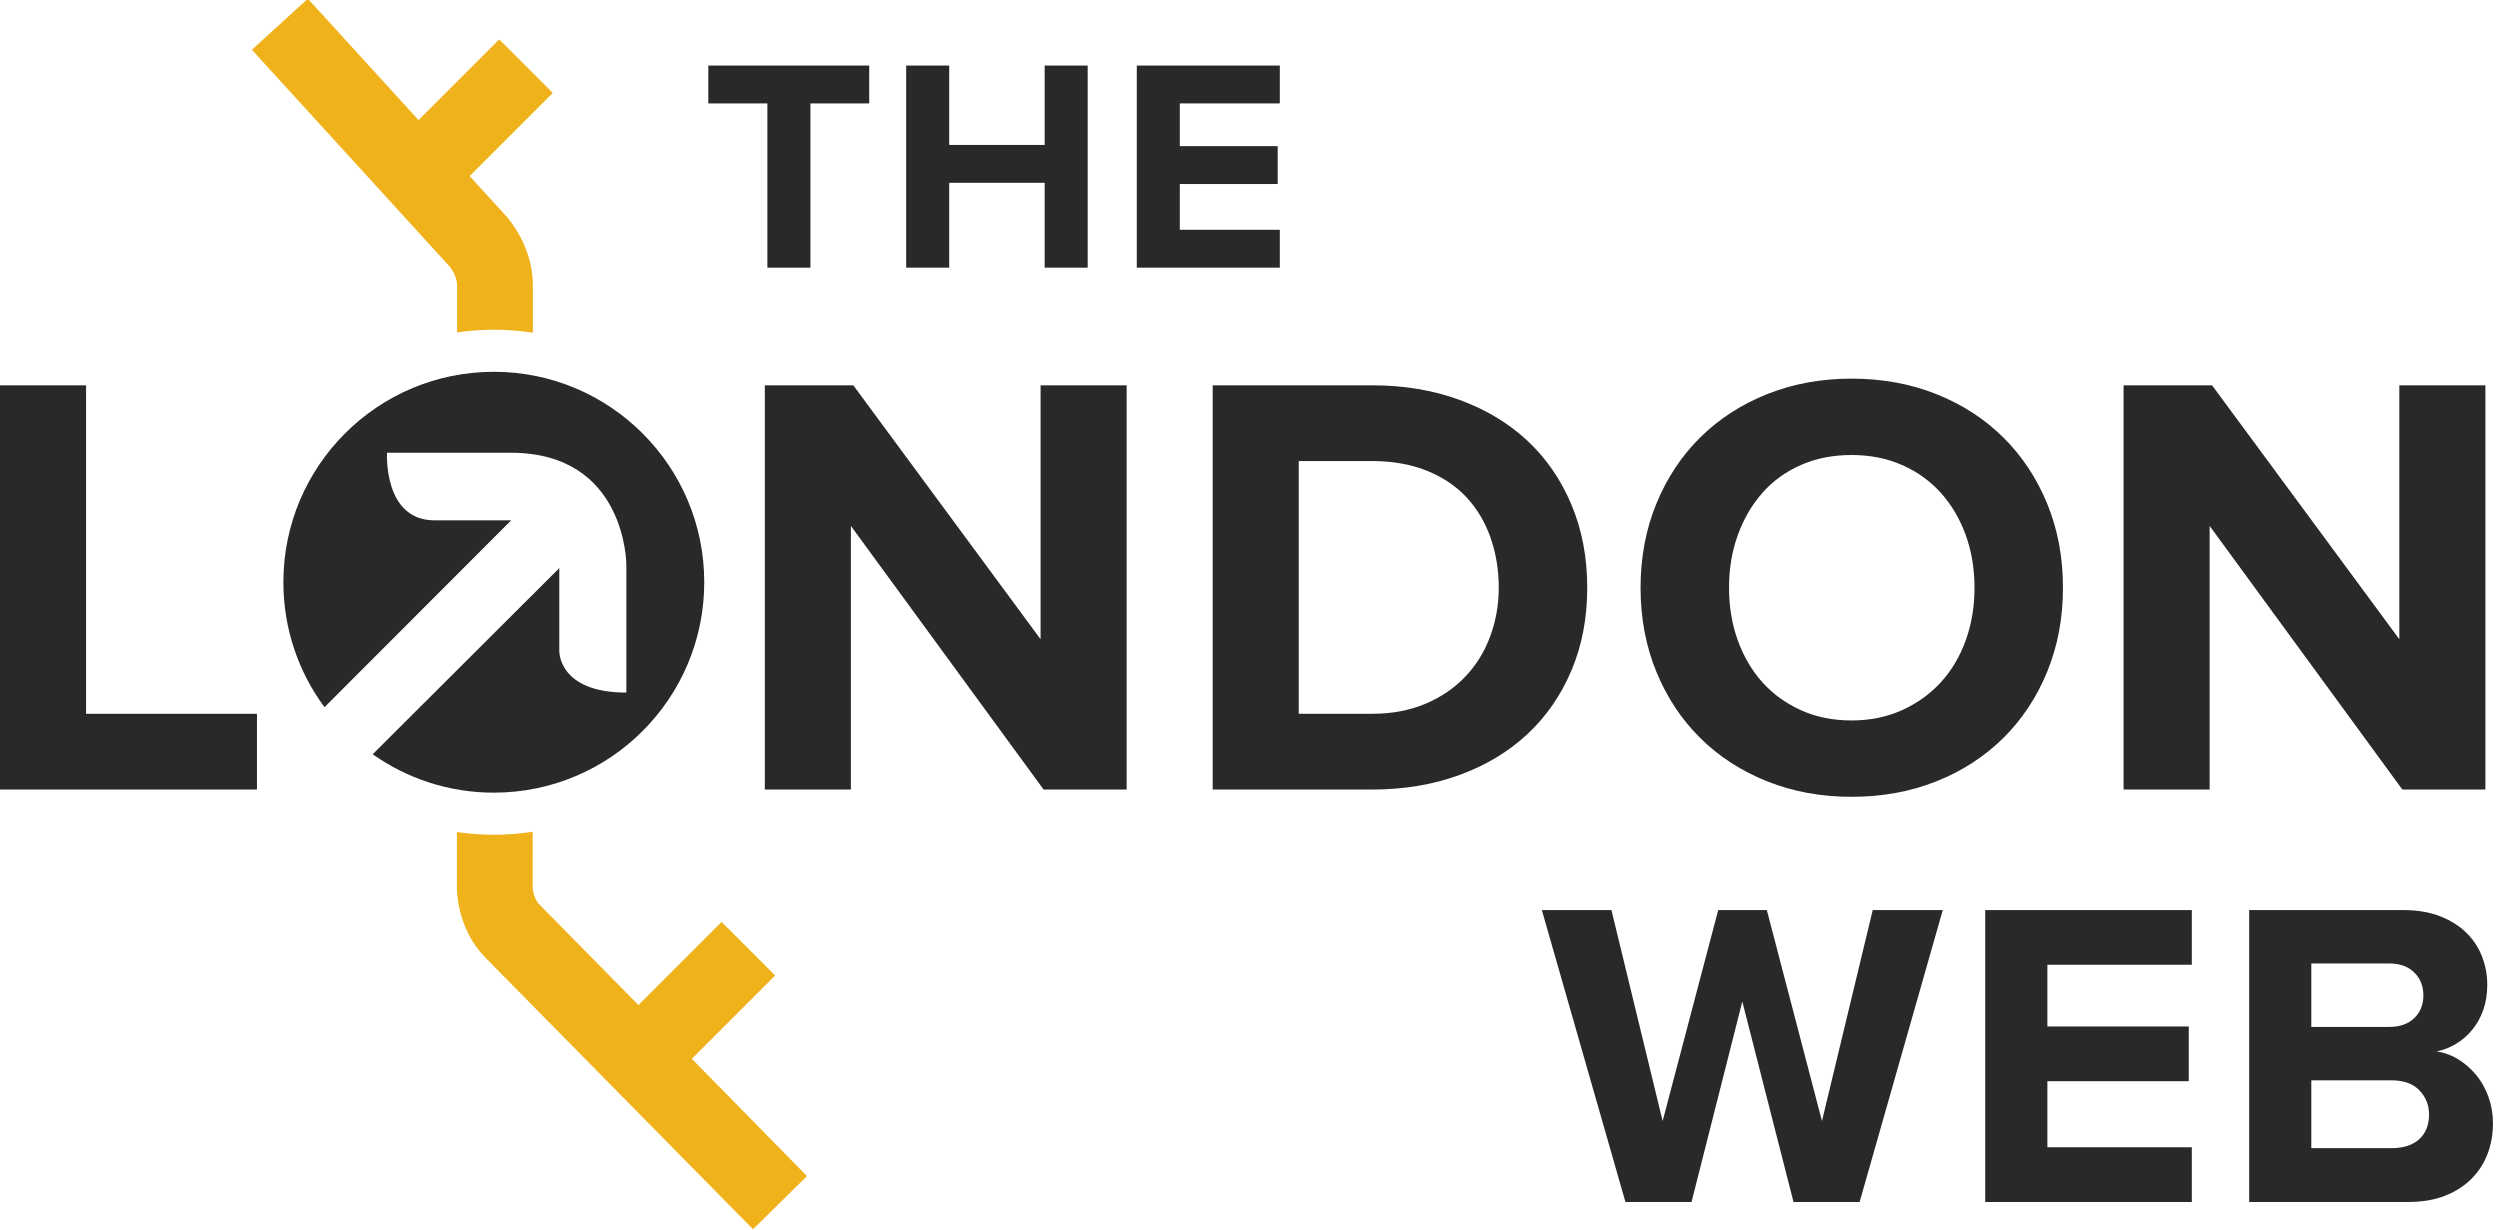
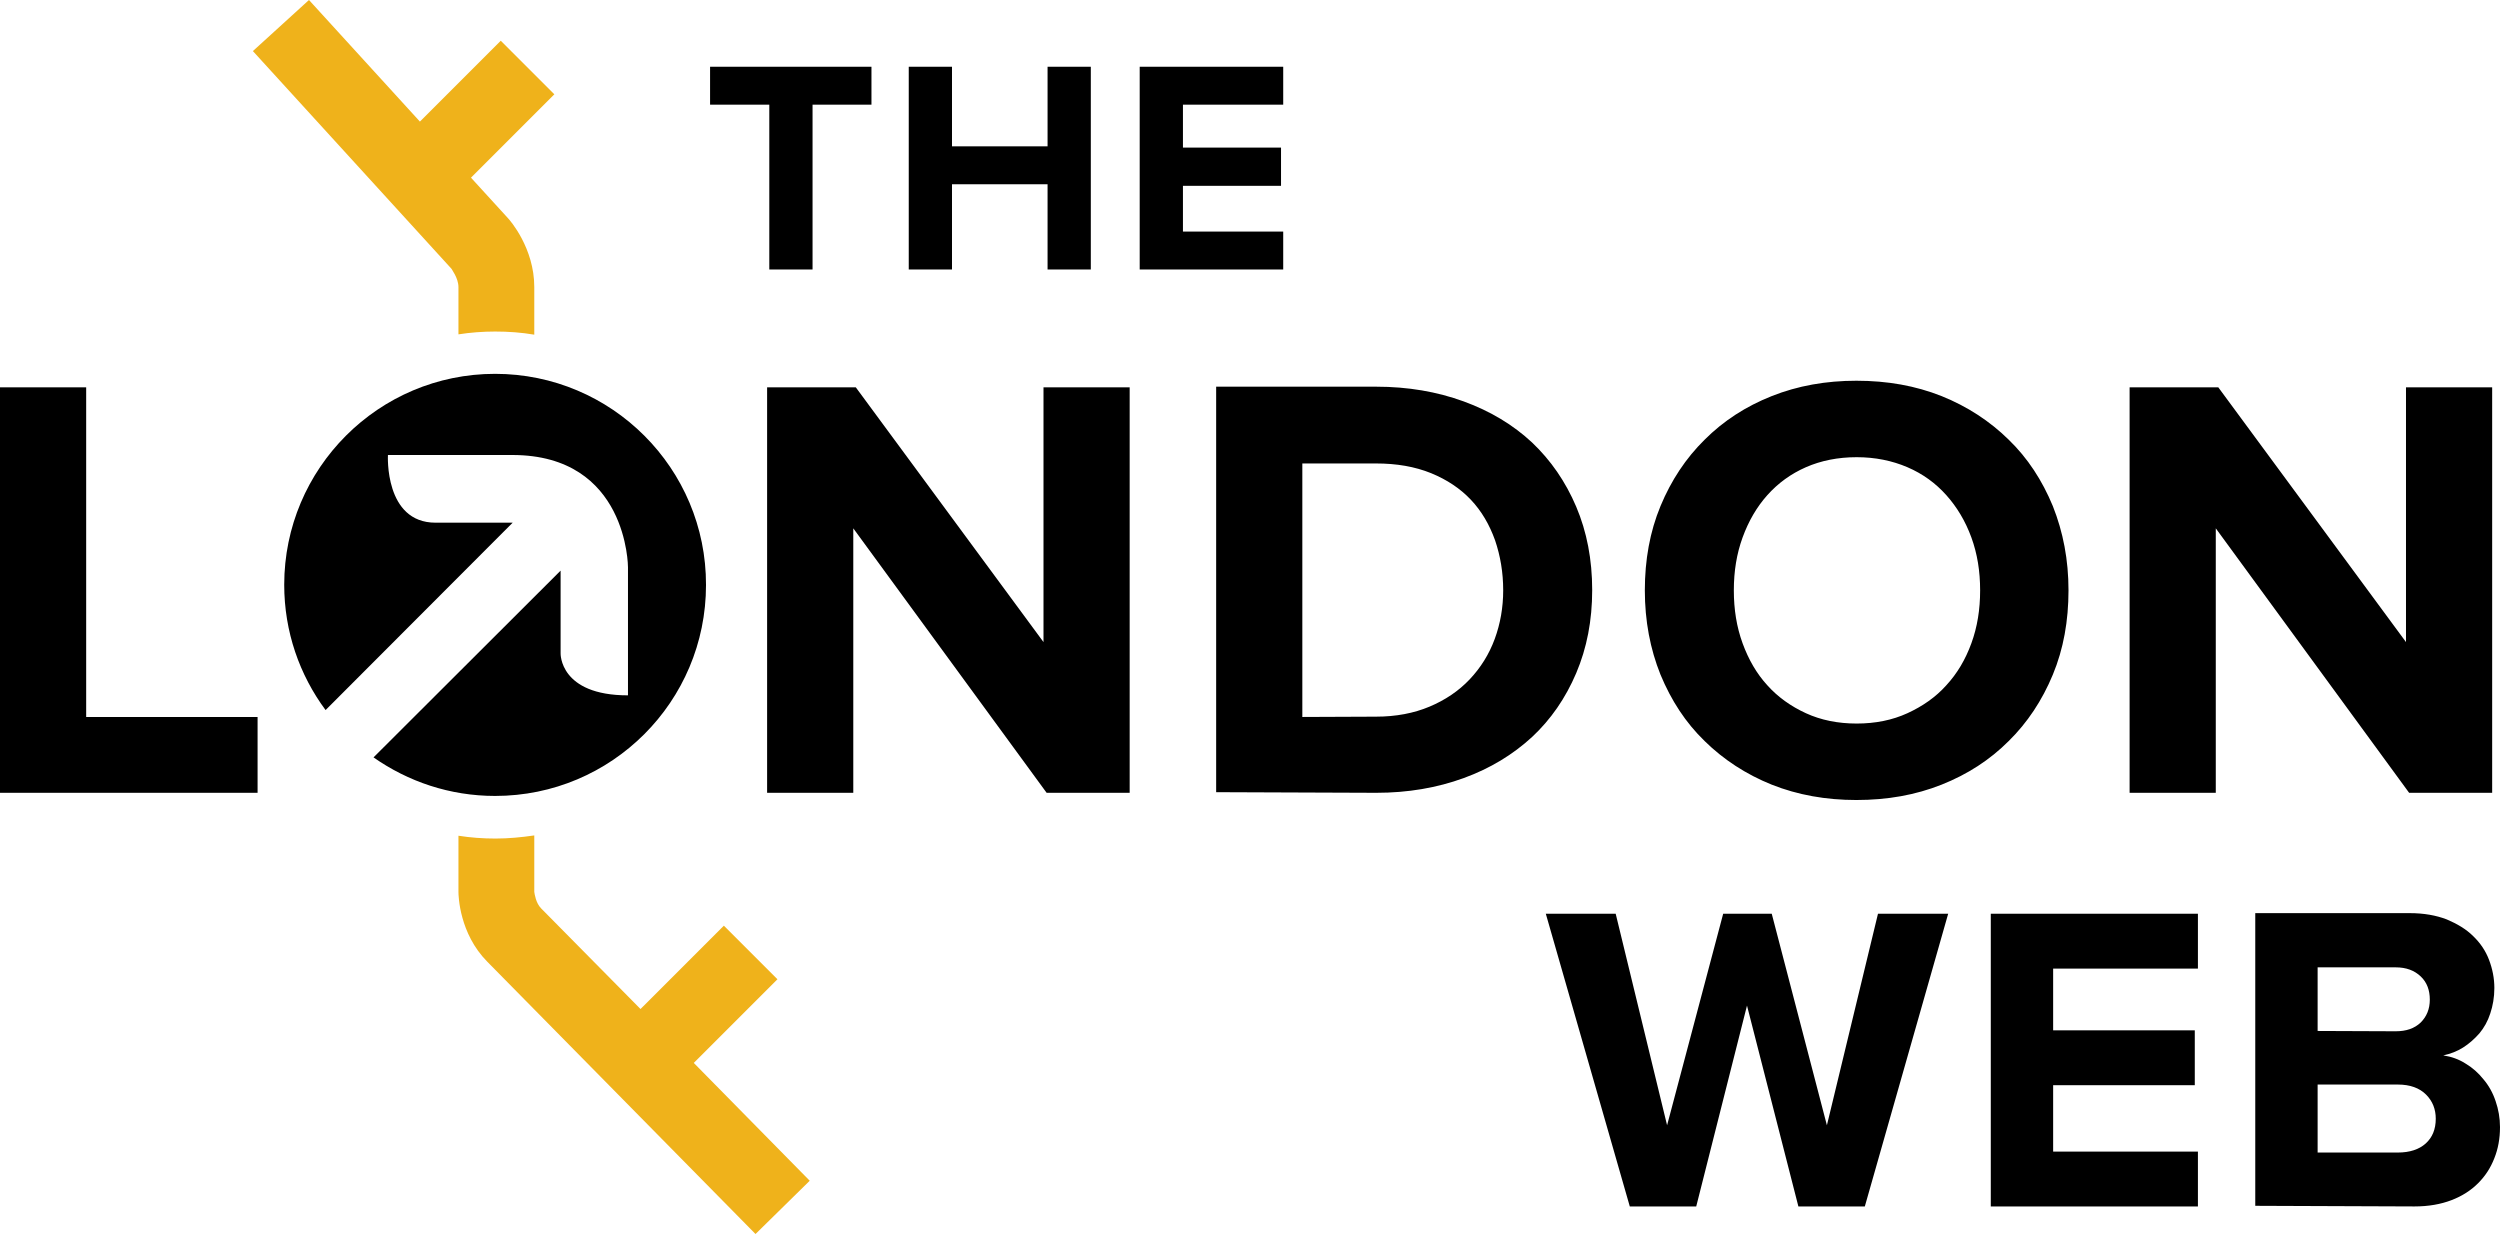
- <svg xmlns="http://www.w3.org/2000/svg" version="1.1" id="Layer_1" x="0px" y="0px" viewBox="0 0 370 182" enable-background="new 0 0 370 182" xml:space="preserve">
+ <svg xmlns="http://www.w3.org/2000/svg" version="1.1" id="Layer_1" x="0px" y="0px" viewBox="0 102.9 797.8 393.8" enable-background="new 0 102.9 797.8 393.8" xml:space="preserve">
  <g>
    <g>
-       <path fill="#292929" d="M342.075,169.927v-10.041h11.855c1.814,0,3.195,0.497,4.146,1.49c0.949,0.994,1.425,2.181,1.425,3.563    c0,1.555-0.486,2.776-1.457,3.66c-0.972,0.886-2.343,1.328-4.114,1.328H342.075z M342.075,151.983v-9.393h11.531    c1.555,0,2.786,0.443,3.693,1.328c0.907,0.886,1.36,2.019,1.36,3.401c0,1.383-0.454,2.505-1.36,3.368    c-0.907,0.865-2.138,1.296-3.693,1.296H342.075z M356.369,177.895c2.076,0,3.893-0.301,5.45-0.907    c1.557-0.604,2.865-1.435,3.927-2.494c1.059-1.058,1.86-2.288,2.401-3.692c0.541-1.403,0.812-2.925,0.812-4.567    c0-1.338-0.218-2.624-0.653-3.854c-0.436-1.231-1.033-2.31-1.794-3.239c-0.761-0.928-1.641-1.705-2.641-2.332    c-1-0.625-2.087-1.025-3.262-1.198c1.045-0.216,2.012-0.593,2.905-1.134c0.892-0.539,1.685-1.231,2.382-2.073    c0.696-0.842,1.24-1.824,1.632-2.947c0.391-1.122,0.588-2.374,0.588-3.757c0-1.425-0.26-2.807-0.78-4.146    c-0.52-1.338-1.298-2.515-2.336-3.531c-1.039-1.014-2.337-1.824-3.894-2.429c-1.557-0.604-3.375-0.907-5.451-0.907h-22.779v43.208    H356.369z M324.39,177.895v-8.097h-21.377v-9.782h20.924v-8.098h-20.924v-9.134h21.377v-8.098h-30.576v43.208H324.39z     M275.222,177.895l12.308-43.208h-10.365l-7.515,31.224l-8.162-31.224h-7.191l-8.227,31.224l-7.579-31.224h-10.3l12.373,43.208    h9.782l7.515-29.669l7.579,29.669H275.222z" />
-       <path fill="#292929" d="M367.838,116.852V57.025h-12.737v37.582l-27.716-37.582H314.29v59.827h12.737V77.835l28.523,39.018    H367.838z M266.528,105.102c-2.242-1.017-4.142-2.391-5.696-4.126c-1.556-1.734-2.767-3.797-3.633-6.189    c-0.868-2.391-1.302-4.992-1.302-7.803c0-2.81,0.433-5.412,1.302-7.803c0.866-2.391,2.077-4.47,3.633-6.234    c1.553-1.763,3.453-3.139,5.696-4.126c2.241-0.987,4.738-1.48,7.49-1.48c2.749,0,5.247,0.493,7.488,1.48    c2.244,0.987,4.156,2.363,5.74,4.126c1.585,1.764,2.811,3.843,3.678,6.234c0.867,2.392,1.302,4.993,1.302,7.803    c0,2.812-0.435,5.413-1.302,7.803c-0.867,2.392-2.093,4.455-3.678,6.189c-1.585,1.735-3.497,3.109-5.74,4.126    c-2.241,1.018-4.739,1.525-7.488,1.525C271.266,106.627,268.769,106.12,266.528,105.102 M286.575,115.641    c3.826-1.525,7.131-3.663,9.91-6.413c2.782-2.749,4.948-6.023,6.504-9.822c1.553-3.797,2.331-7.938,2.331-12.423    s-0.777-8.625-2.331-12.423c-1.556-3.797-3.722-7.071-6.504-9.822c-2.779-2.749-6.084-4.888-9.91-6.413    c-3.828-1.525-8.014-2.287-12.557-2.287c-4.486,0-8.642,0.762-12.468,2.287c-3.828,1.525-7.131,3.664-9.913,6.413    c-2.779,2.751-4.948,6.025-6.502,9.822c-1.556,3.798-2.332,7.938-2.332,12.423s0.776,8.626,2.332,12.423    c1.553,3.798,3.722,7.072,6.502,9.822c2.782,2.751,6.084,4.888,9.913,6.413c3.826,1.525,7.982,2.287,12.468,2.287    C278.561,117.928,282.747,117.166,286.575,115.641 M192.215,105.64V68.237h10.853c3.05,0,5.755,0.48,8.117,1.435    c2.362,0.957,4.32,2.274,5.875,3.947c1.555,1.674,2.736,3.664,3.543,5.965c0.807,2.302,1.211,4.769,1.211,7.4    c0,2.511-0.419,4.903-1.256,7.176c-0.837,2.273-2.063,4.26-3.678,5.965c-1.615,1.704-3.588,3.05-5.92,4.036    c-2.332,0.987-4.963,1.48-7.893,1.48H192.215z M203.107,116.852c4.67,0,8.968-0.718,12.893-2.153    c3.923-1.435,7.277-3.453,10.062-6.054c2.786-2.601,4.956-5.741,6.513-9.418c1.557-3.678,2.336-7.759,2.336-12.243    s-0.779-8.58-2.336-12.288c-1.557-3.707-3.727-6.862-6.513-9.463c-2.786-2.601-6.139-4.619-10.062-6.054    c-3.924-1.435-8.222-2.153-12.893-2.153h-23.629v59.827H203.107z M166.743,116.852V57.025h-12.737v37.582L126.29,57.025h-13.096    v59.827h12.737V77.835l28.523,39.018H166.743z M38.031,116.852V105.64H12.737V57.025H0v59.827H38.031z" />
+       <path d="M739.6,470.7V449h25.6c3.9,0,6.9,1.1,9,3.2s3.1,4.7,3.1,7.7c0,3.4-1.1,6-3.2,7.9c-2.1,1.9-5.1,2.9-8.9,2.9H739.6    L739.6,470.7z M739.6,431.9v-20.3h24.9c3.4,0,6,1,8,2.9s2.9,4.4,2.9,7.4s-1,5.4-2.9,7.3c-2,1.9-4.6,2.8-8,2.8L739.6,431.9    L739.6,431.9z M770.5,487.9c4.5,0,8.4-0.7,11.8-2c3.4-1.3,6.2-3.1,8.5-5.4s4-4.9,5.2-8c1.2-3,1.8-6.3,1.8-9.9    c0-2.9-0.5-5.7-1.4-8.3c-0.9-2.7-2.2-5-3.9-7c-1.6-2-3.5-3.7-5.7-5c-2.2-1.4-4.5-2.2-7.1-2.6c2.3-0.5,4.4-1.3,6.3-2.5    c1.9-1.2,3.6-2.7,5.2-4.5c1.5-1.8,2.7-3.9,3.5-6.4c0.8-2.4,1.3-5.1,1.3-8.1c0-3.1-0.6-6.1-1.7-9c-1.1-2.9-2.8-5.4-5.1-7.6    c-2.2-2.2-5.1-3.9-8.4-5.3c-3.4-1.3-7.3-2-11.8-2h-49.3v93.4L770.5,487.9L770.5,487.9z M701.4,487.9v-17.5h-46.2v-21.2h45.2v-17.5    h-45.2V412h46.2v-17.5h-66.1v93.4H701.4L701.4,487.9z M595.1,487.9l26.6-93.4h-22.4L583,462l-17.6-67.5h-15.5L532,462l-16.4-67.5    h-22.3l26.8,93.4h21.2l16.2-64.1l16.4,64.1H595.1L595.1,487.9z" />
+       <path d="M795.3,355.9V226.5h-27.5v81.3l-59.9-81.3h-28.3v129.4h27.5v-84.4l61.7,84.4L795.3,355.9L795.3,355.9z M576.3,330.5    c-4.8-2.2-9-5.2-12.3-8.9c-3.4-3.7-6-8.2-7.9-13.4c-1.9-5.2-2.8-10.8-2.8-16.9s0.9-11.7,2.8-16.9c1.9-5.2,4.5-9.7,7.9-13.5    s7.5-6.8,12.3-8.9c4.8-2.1,10.2-3.2,16.2-3.2c5.9,0,11.3,1.1,16.2,3.2c4.9,2.1,9,5.1,12.4,8.9s6.1,8.3,8,13.5s2.8,10.8,2.8,16.9    s-0.9,11.7-2.8,16.9c-1.9,5.2-4.5,9.6-8,13.4c-3.4,3.8-7.6,6.7-12.4,8.9c-4.8,2.2-10.2,3.3-16.2,3.3S581.1,332.7,576.3,330.5     M619.6,353.3c8.3-3.3,15.4-7.9,21.4-13.9c6-5.9,10.7-13,14.1-21.2c3.4-8.2,5-17.2,5-26.9c0-9.7-1.7-18.6-5-26.9    c-3.4-8.2-8-15.3-14.1-21.2c-6-5.9-13.2-10.6-21.4-13.9c-8.3-3.3-17.3-4.9-27.2-4.9c-9.7,0-18.7,1.6-27,4.9    c-8.3,3.3-15.4,7.9-21.4,13.9c-6,5.9-10.7,13-14.1,21.2c-3.4,8.2-5,17.2-5,26.9s1.7,18.7,5,26.9c3.4,8.2,8,15.3,14.1,21.2    c6,5.9,13.2,10.6,21.4,13.9c8.3,3.3,17.3,4.9,27,4.9C602.3,358.2,611.3,356.6,619.6,353.3 M415.6,331.7v-80.9h23.5    c6.6,0,12.4,1,17.6,3.1c5.1,2.1,9.3,4.9,12.7,8.5c3.4,3.6,5.9,7.9,7.7,12.9c1.7,5,2.6,10.3,2.6,16c0,5.4-0.9,10.6-2.7,15.5    c-1.8,4.9-4.5,9.2-8,12.9c-3.5,3.7-7.8,6.6-12.8,8.7s-10.7,3.2-17.1,3.2L415.6,331.7L415.6,331.7z M439.2,355.9    c10.1,0,19.4-1.6,27.9-4.7s15.7-7.5,21.8-13.1c6-5.6,10.7-12.4,14.1-20.4s5.1-16.8,5.1-26.5s-1.7-18.6-5.1-26.6    s-8.1-14.8-14.1-20.5c-6-5.6-13.3-10-21.8-13.1s-17.8-4.7-27.9-4.7h-51.1v129.4L439.2,355.9L439.2,355.9z M360.5,355.9V226.5H333    v81.3l-59.9-81.3h-28.3v129.4h27.5v-84.4l61.7,84.4L360.5,355.9L360.5,355.9z M82.2,355.9v-24.2H27.5V226.5H0v129.4H82.2    L82.2,355.9z" />
    </g>
-     <path fill="#292929" d="M189.411,39.614v-5.606h-14.8v-6.772h14.486V21.63h-14.486v-6.324h14.8V9.701h-21.168v29.913H189.411z    M160.977,39.614V9.701h-6.368v11.75h-14.127V9.701h-6.368v29.913h6.368V27.057h14.127v12.557H160.977z M119.943,39.614V15.307h8.7   V9.701h-23.814v5.606h8.745v24.308H119.943z" />
+     <path d="M409.5,188.9v-12.1h-32v-14.6h31.3V150h-31.3v-13.7h32v-12.1h-45.8v64.7H409.5z M348.1,188.9v-64.7h-13.8v25.4h-30.5v-25.4   H290v64.7h13.8v-27.2h30.5v27.2H348.1z M259.3,188.9v-52.6h18.8v-12.1h-51.5v12.1h18.9v52.6H259.3L259.3,188.9z" />
    <g>
-       <path fill="#EFB21B" d="M102.389,156.703l12.332-12.332l-7.928-7.927L94.49,148.747l-14.648-14.866    c-0.776-0.787-0.993-2.12-1.01-2.464l0.003-8.315c-1.875,0.289-3.795,0.441-5.751,0.441c-1.855,0-3.678-0.14-5.461-0.401    l-0.003,8.271c0,0.617,0.117,6.156,4.235,10.336l39.592,40.18l7.987-7.869L102.389,156.703z" />
-       <path fill="#EFB21B" d="M67.653,42.224l-0.003,6.972c1.774-0.258,3.587-0.398,5.433-0.398c1.966,0,3.895,0.154,5.779,0.446    l0.003-7.016c0.002-5.745-3.574-9.832-3.982-10.279L69.51,26.06l12.302-12.302l-7.928-7.928L61.945,17.768L45.561-0.191    l-8.282,7.556L66.6,39.505C66.61,39.516,67.654,40.851,67.653,42.224z" />
+       <path fill="#EFB21B" d="M221.4,442.1l26.7-26.7L231,398.3l-26.6,26.6l-31.7-32.1c-1.7-1.7-2.1-4.6-2.2-5.3v-18    c-4.1,0.6-8.2,1-12.4,1c-4,0-8-0.3-11.8-0.9v17.9c0,1.3,0.3,13.3,9.2,22.3l85.6,86.9l17.3-17L221.4,442.1z" />
+       <path fill="#EFB21B" d="M146.3,194.5v15.1c3.8-0.6,7.8-0.9,11.7-0.9c4.3,0,8.4,0.3,12.5,1v-15.2c0-12.4-7.7-21.3-8.6-22.2    l-11.6-12.7l26.6-26.6l-17.1-17.1L134,141.7l-35.4-38.8l-17.9,16.3l63.4,69.5C144,188.7,146.3,191.6,146.3,194.5z" />
    </g>
-     <path fill="#292929" d="M73.084,55.026c-17.202,0-31.144,13.945-31.144,31.144c0,6.925,2.262,13.322,6.087,18.492l27.628-27.654   H64.302c-7.607,0-7.022-9.999-7.022-9.999h18.346c17.075,0,17.075,16.562,17.075,16.562v18.931c-10.128,0-9.925-6.181-9.925-6.181   v-12.24l-27.62,27.549c5.07,3.575,11.251,5.683,17.928,5.683c17.202,0,31.144-13.944,31.144-31.144   C104.228,68.972,90.285,55.026,73.084,55.026" />
-     <path fill="none" stroke="#292929" stroke-width="10" d="M120.369,93.283" />
+     <path d="M158,222.2c-37.2,0-67.3,30.2-67.3,67.3c0,15,4.9,28.8,13.2,40l59.7-59.8H139c-16.4,0-15.2-21.6-15.2-21.6h39.7   c36.9,0,36.9,35.8,36.9,35.8v40.9c-21.9,0-21.5-13.4-21.5-13.4V285l-59.7,59.6c11,7.7,24.3,12.3,38.8,12.3   c37.2,0,67.3-30.1,67.3-67.3C225.4,252.4,195.2,222.2,158,222.2" />
+     <path fill="none" stroke="#292929" stroke-width="10" d="M260.3,304.9" />
  </g>
</svg>
